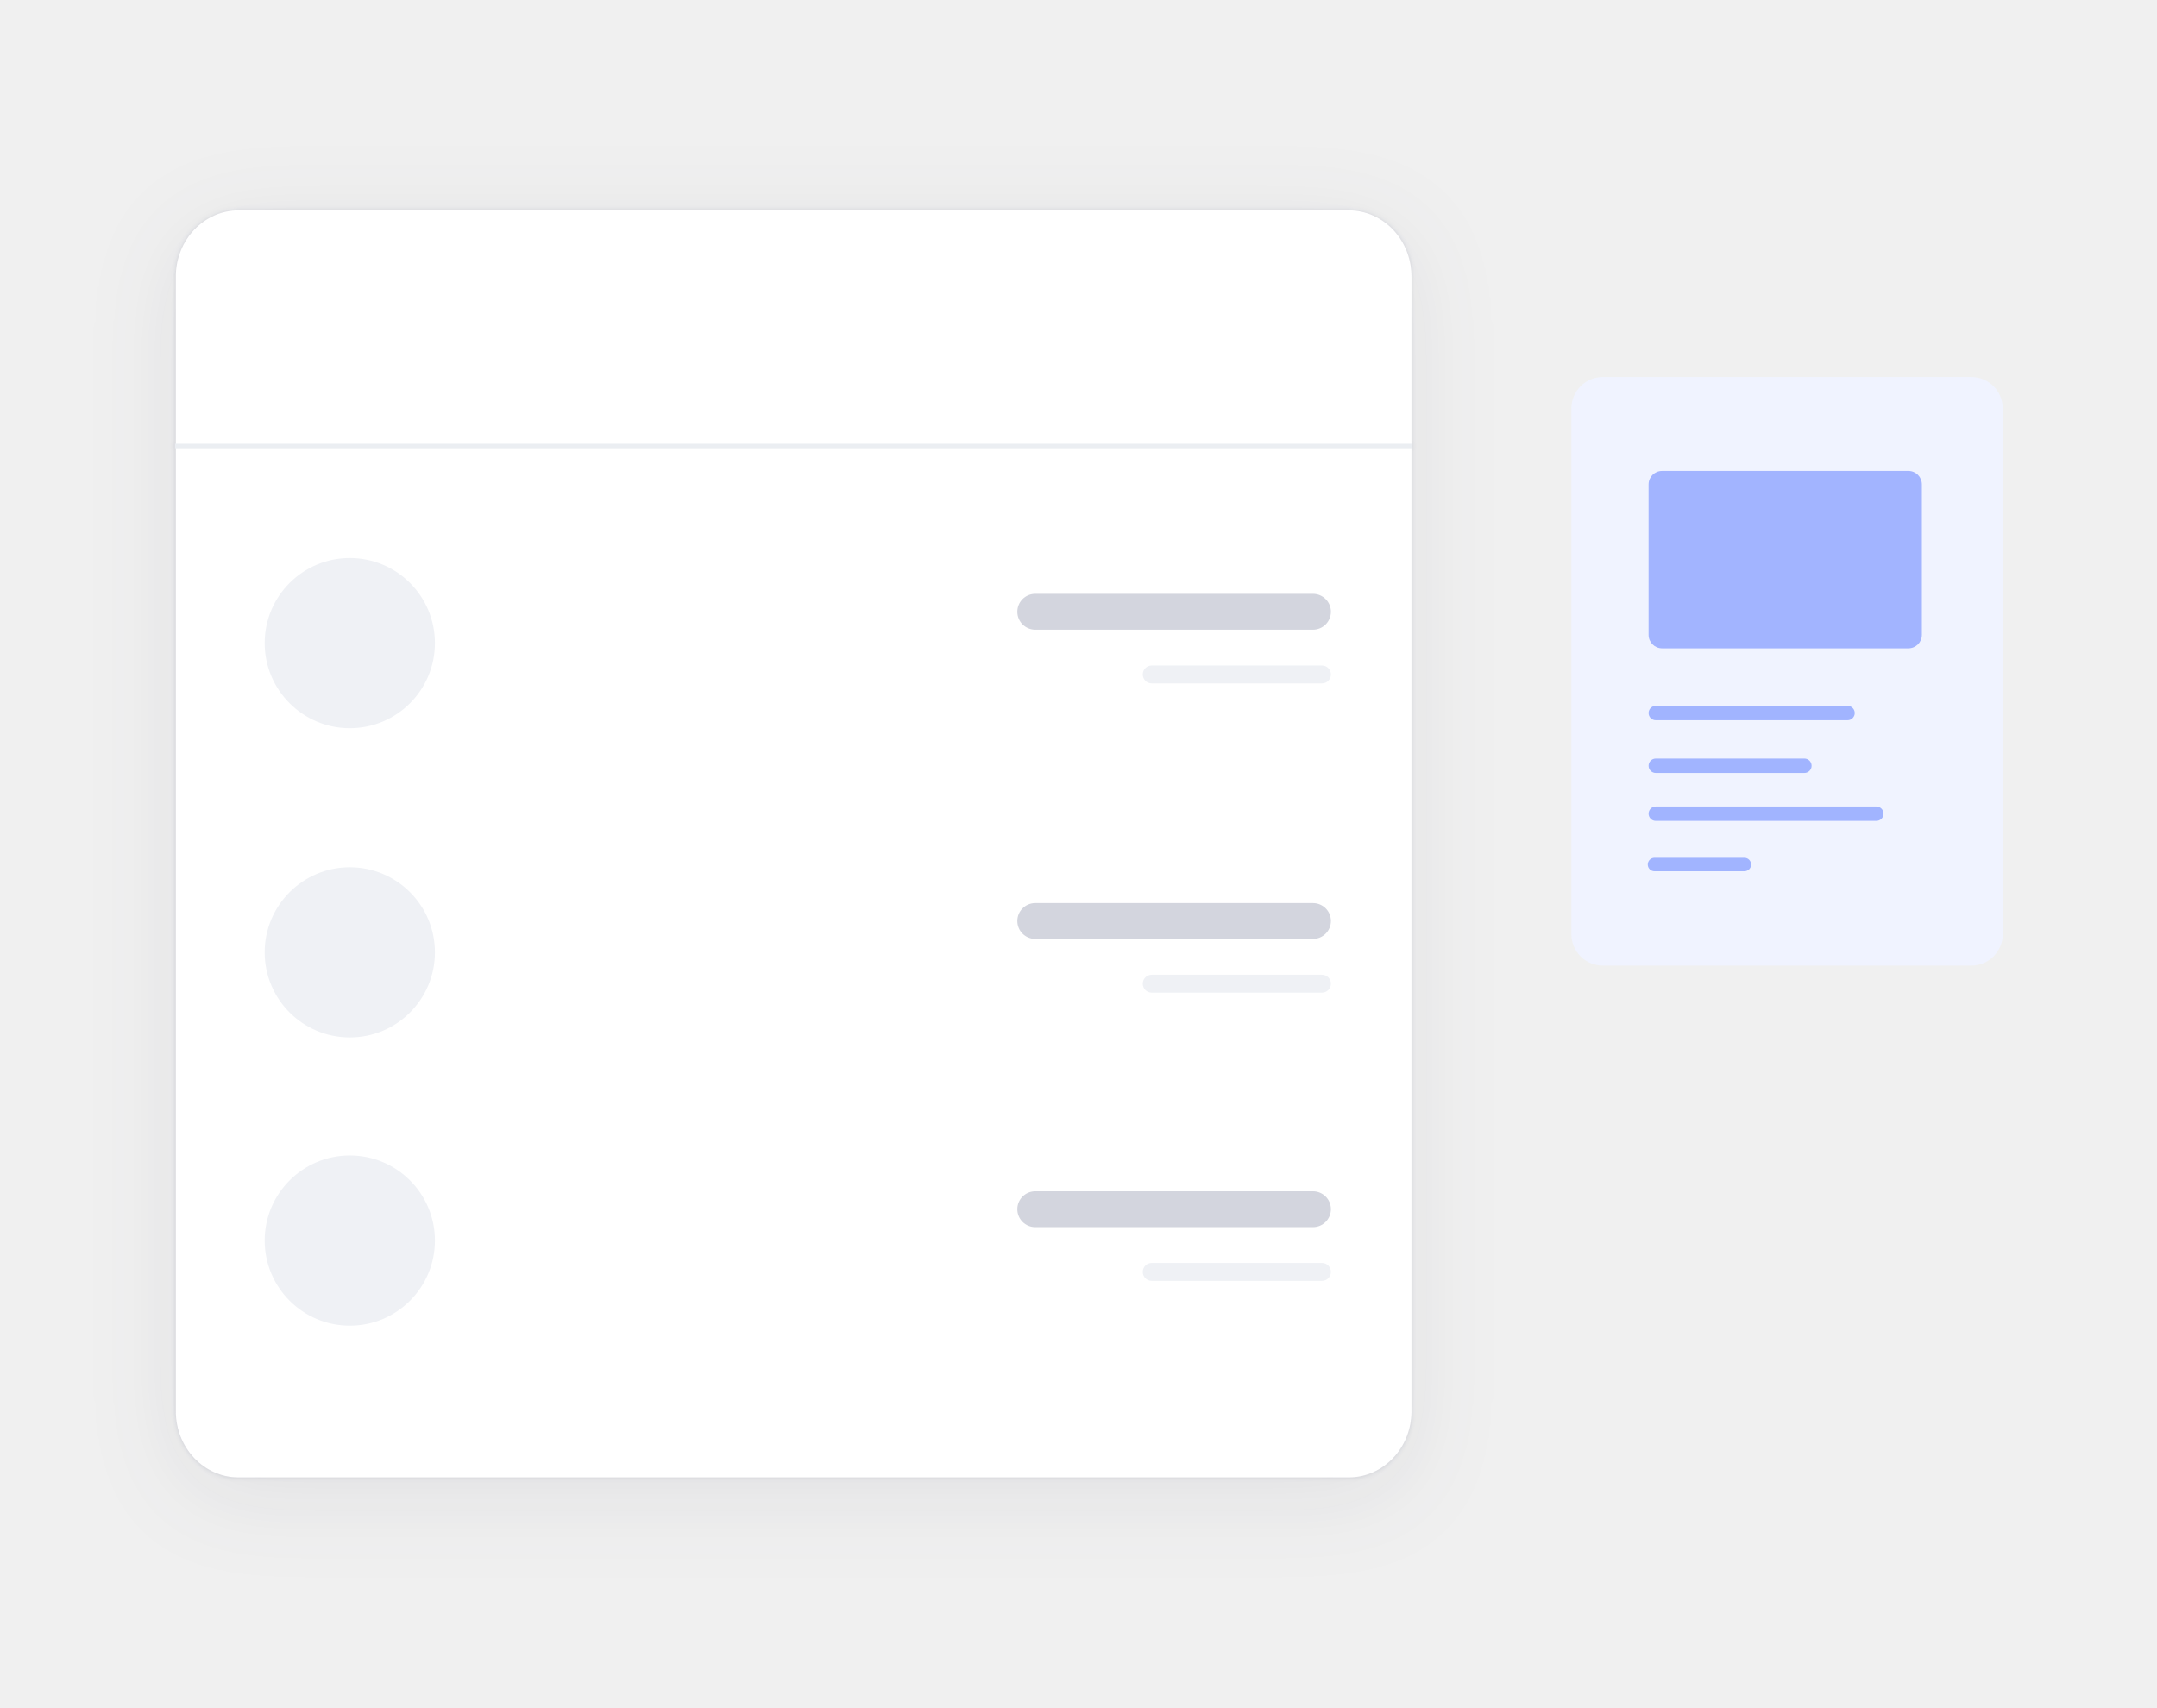
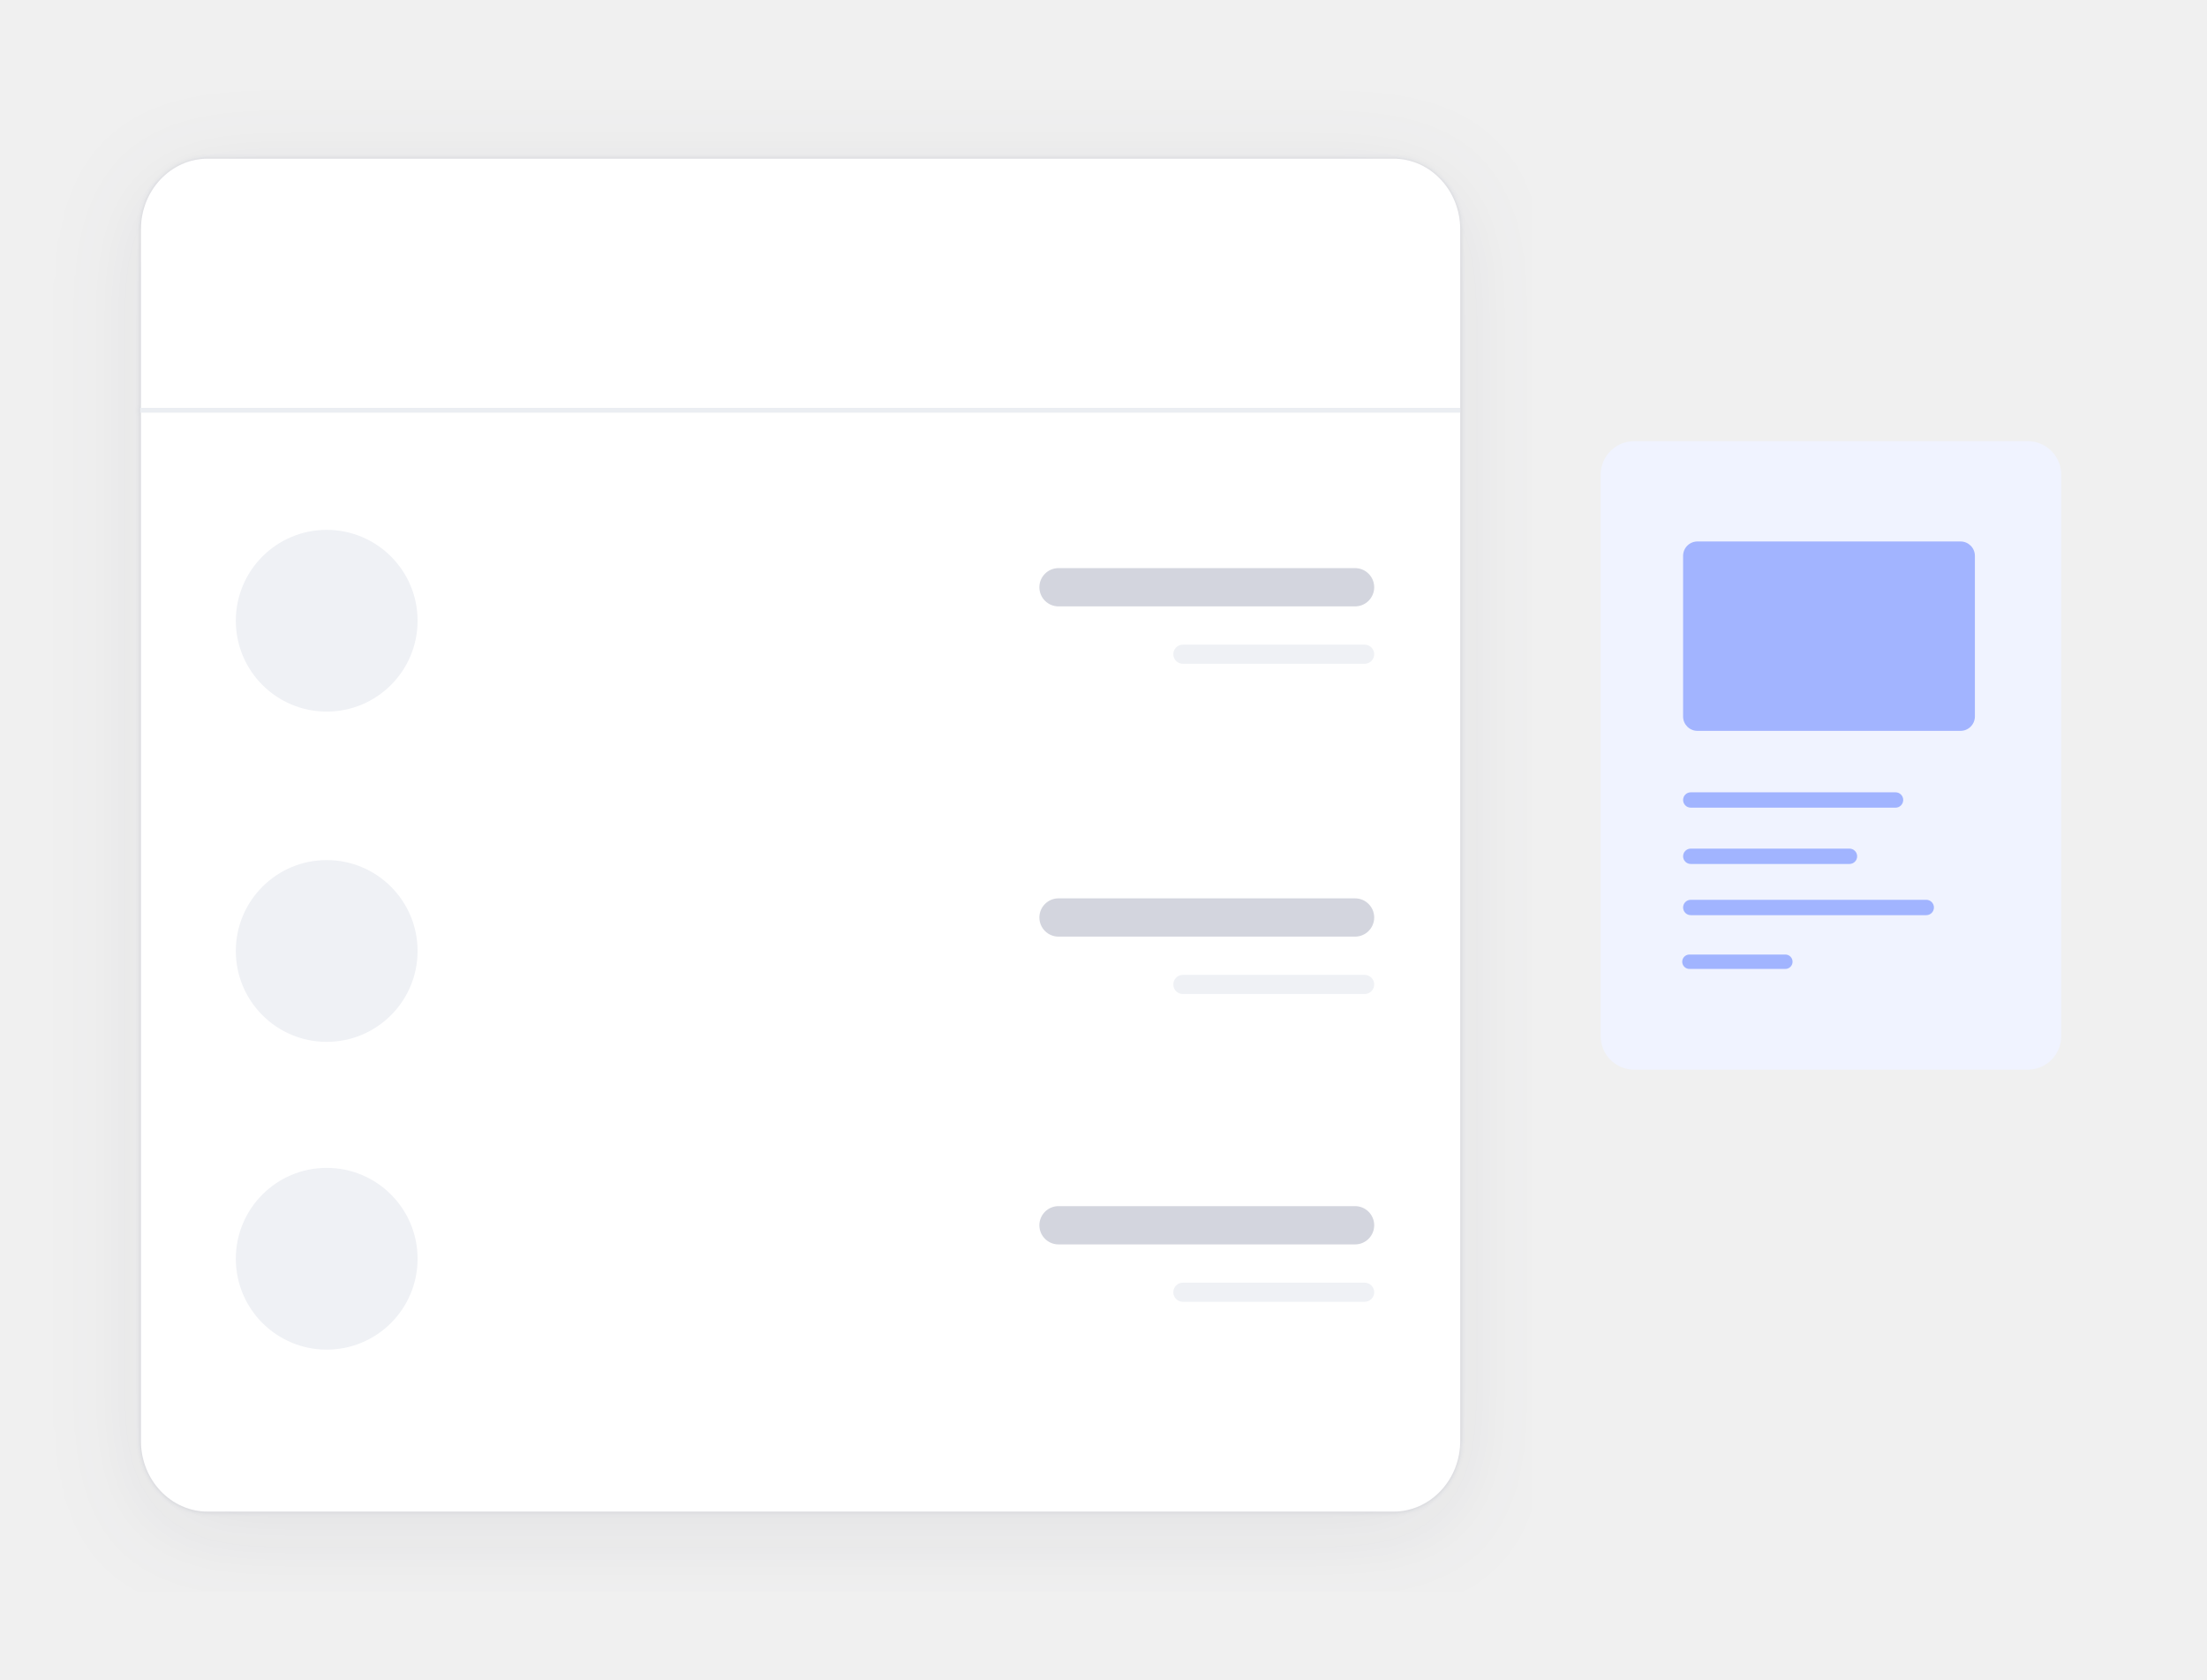
- <svg xmlns="http://www.w3.org/2000/svg" fill="none" height="380px" viewBox="0 0 480 380" width="480px">
+ <svg xmlns="http://www.w3.org/2000/svg" fill="none" height="350px" viewBox="0 0 460 350" width="460px">
  <filter id="b" color-interpolation-filters="sRGB" filterUnits="userSpaceOnUse" height="321.995" width="315.151" x="0" y="291.398">
    <feFlood flood-opacity="0" result="BackgroundImageFix" />
    <feColorMatrix in="SourceAlpha" result="hardAlpha" type="matrix" values="0 0 0 0 0 0 0 0 0 0 0 0 0 0 0 0 0 0 127 0" />
    <feOffset dy="4" />
    <feGaussianBlur stdDeviation="10" />
    <feColorMatrix type="matrix" values="0 0 0 0 0.196 0 0 0 0 0.196 0 0 0 0 0.278 0 0 0 0.08 0" />
    <feBlend in2="BackgroundImageFix" mode="normal" result="effect1_dropShadow" />
    <feColorMatrix in="SourceAlpha" result="hardAlpha" type="matrix" values="0 0 0 0 0 0 0 0 0 0 0 0 0 0 0 0 0 0 127 0" />
    <feOffset />
    <feGaussianBlur stdDeviation=".5" />
    <feColorMatrix type="matrix" values="0 0 0 0 0.047 0 0 0 0 0.102 0 0 0 0 0.294 0 0 0 0.1 0" />
    <feBlend in2="effect1_dropShadow" mode="normal" result="effect2_dropShadow" />
    <feBlend in="SourceGraphic" in2="effect2_dropShadow" mode="normal" result="shape" />
  </filter>
-   <g filter="url(#b)" transform="matrix(1, 0, 0, 1, 18.96321, -260.5686)">
-     <path d="m281.19 307.398h-247.079c-7.703 0-13.948 6.596-13.948 14.732v252.531c0 8.136 6.245 14.732 13.948 14.732h247.079c7.702 0 13.947-6.596 13.947-14.732v-252.531c0-8.136-6.245-14.732-13.947-14.732z" fill="#fff" />
-     <path d="m20 359.843h275.151" stroke="#ebeef2" />
-     <path d="m58.88 422.648c10.461 0 18.942-8.479 18.942-18.94 0-10.462-8.48-18.942-18.942-18.942-10.461 0-18.942 8.48-18.942 18.942 0 10.461 8.48 18.94 18.942 18.94z" fill="#eff1f5" />
-     <path d="m273.219 392.742h-61.81c-2.202 0-3.987 1.784-3.987 3.987s1.785 3.988 3.987 3.988h61.81c2.202 0 3.988-1.785 3.988-3.988s-1.786-3.987-3.988-3.987z" fill="#d3d5de" />
-     <path d="m275.213 408.693h-37.884c-1.101 0-1.993.891-1.993 1.993s.892 1.994 1.993 1.994h37.884c1.101 0 1.993-.892 1.993-1.994s-.892-1.993-1.993-1.993z" fill="#eff1f5" />
-     <path d="m58.88 491.479c10.461 0 18.942-8.48 18.942-18.942 0-10.461-8.48-18.942-18.942-18.942-10.461 0-18.942 8.481-18.942 18.942 0 10.462 8.48 18.942 18.942 18.942z" fill="#eff1f5" />
-     <path d="m273.219 461.571h-61.81c-2.202 0-3.987 1.785-3.987 3.988s1.785 3.987 3.987 3.987h61.81c2.202 0 3.988-1.784 3.988-3.987s-1.786-3.988-3.988-3.988z" fill="#d3d5de" />
-     <path d="m275.213 477.522h-37.884c-1.101 0-1.993.892-1.993 1.993s.892 1.994 1.993 1.994h37.884c1.101 0 1.993-.893 1.993-1.994s-.892-1.993-1.993-1.993z" fill="#eff1f5" />
-     <path d="m58.88 555.628c10.461 0 18.942-8.479 18.942-18.941 0-10.461-8.48-18.942-18.942-18.942-10.461 0-18.942 8.481-18.942 18.942 0 10.462 8.48 18.941 18.942 18.941z" fill="#eff1f5" />
-     <path d="m273.219 525.72h-61.81c-2.202 0-3.987 1.786-3.987 3.988s1.785 3.988 3.987 3.988h61.81c2.202 0 3.988-1.786 3.988-3.988s-1.786-3.988-3.988-3.988z" fill="#d3d5de" />
-     <path d="m275.213 541.671h-37.884c-1.101 0-1.993.893-1.993 1.994s.892 1.994 1.993 1.994h37.884c1.101 0 1.993-.893 1.993-1.994s-.892-1.994-1.993-1.994z" fill="#eff1f5" />
+   <g filter="url(#b)" transform="matrix(1, 0, 0, 1, 4.052817, -281.7872)">
+     <path d="M 286.351 314.853 L 39.272 314.853 C 31.569 314.853 25.324 321.449 25.324 329.585 L 25.324 582.116 C 25.324 590.252 31.569 596.848 39.272 596.848 L 286.351 596.848 C 294.053 596.848 300.298 590.252 300.298 582.116 L 300.298 329.585 C 300.298 321.449 294.053 314.853 286.351 314.853 Z" fill="#fff" />
+     <path d="M 25.161 367.298 L 300.312 367.298" stroke="#ebeef2" />
+     <path d="M 64.041 430.103 C 74.502 430.103 82.983 421.624 82.983 411.163 C 82.983 400.701 74.502 392.221 64.041 392.221 C 53.58 392.221 45.1 400.701 45.1 411.163 C 45.1 421.624 53.58 430.103 64.041 430.103 Z" fill="#eff1f5" />
+     <path d="M 278.38 400.197 L 216.57 400.197 C 214.368 400.197 212.583 401.981 212.583 404.184 C 212.583 406.387 214.368 408.172 216.57 408.172 L 278.38 408.172 C 280.582 408.172 282.368 406.387 282.368 404.184 C 282.368 401.981 280.582 400.197 278.38 400.197 Z" fill="#d3d5de" />
+     <path d="M 280.374 416.148 L 242.49 416.148 C 241.389 416.148 240.497 417.039 240.497 418.141 C 240.497 419.243 241.389 420.135 242.49 420.135 L 280.374 420.135 C 281.475 420.135 282.367 419.243 282.367 418.141 C 282.367 417.039 281.475 416.148 280.374 416.148 Z" fill="#eff1f5" />
+     <path d="M 64.041 498.934 C 74.502 498.934 82.983 490.454 82.983 479.992 C 82.983 469.531 74.502 461.05 64.041 461.05 C 53.58 461.05 45.1 469.531 45.1 479.992 C 45.1 490.454 53.58 498.934 64.041 498.934 Z" fill="#eff1f5" />
+     <path d="M 278.38 469.026 L 216.57 469.026 C 214.368 469.026 212.583 470.811 212.583 473.014 C 212.583 475.217 214.368 477.001 216.57 477.001 L 278.38 477.001 C 280.582 477.001 282.368 475.217 282.368 473.014 C 282.368 470.811 280.582 469.026 278.38 469.026 Z" fill="#d3d5de" />
+     <path d="M 280.374 484.977 L 242.49 484.977 C 241.389 484.977 240.497 485.869 240.497 486.97 C 240.497 488.071 241.389 488.964 242.49 488.964 L 280.374 488.964 C 281.475 488.964 282.367 488.071 282.367 486.97 C 282.367 485.869 281.475 484.977 280.374 484.977 Z" fill="#eff1f5" />
+     <path d="M 64.041 563.083 C 74.502 563.083 82.983 554.604 82.983 544.142 C 82.983 533.681 74.502 525.2 64.041 525.2 C 53.58 525.2 45.1 533.681 45.1 544.142 C 45.1 554.604 53.58 563.083 64.041 563.083 Z" fill="#eff1f5" />
+     <path d="M 278.38 533.175 L 216.57 533.175 C 214.368 533.175 212.583 534.961 212.583 537.163 C 212.583 539.365 214.368 541.151 216.57 541.151 L 278.38 541.151 C 280.582 541.151 282.368 539.365 282.368 537.163 C 282.368 534.961 280.582 533.175 278.38 533.175 Z" fill="#d3d5de" />
+     <path d="M 280.374 549.126 L 242.49 549.126 C 241.389 549.126 240.497 550.019 240.497 551.12 C 240.497 552.221 241.389 553.114 242.49 553.114 L 280.374 553.114 C 281.475 553.114 282.367 552.221 282.367 551.12 C 282.367 550.019 281.475 549.126 280.374 549.126 Z" fill="#eff1f5" />
  </g>
-   <g transform="matrix(1, 0, 0, 1, -6.32107, -264.0803)">
-     <path d="M 445 348 L 363 348 C 359.134 348 356 351.134 356 355 L 356 472 C 356 475.866 359.134 479 363 479 L 445 479 C 448.866 479 452 475.866 452 472 L 452 355 C 452 351.134 448.866 348 445 348 Z" fill="#f0f3ff" />
-     <path d="M 431 368.904 L 376.182 368.904 C 374.525 368.904 373.182 370.247 373.182 371.904 L 373.182 405.382 C 373.182 407.039 374.525 408.382 376.182 408.382 L 431 408.382 C 432.657 408.382 434 407.039 434 405.382 L 434 371.904 C 434 370.247 432.657 368.904 431 368.904 Z" fill="#a2b4ff" />
-     <path d="M 423.864 446.794 L 374.782 446.794 C 373.899 446.794 373.182 446.077 373.182 445.194 C 373.182 444.31 373.899 443.593 374.782 443.593 L 423.864 443.593 C 424.748 443.593 425.464 444.31 425.464 445.194 C 425.464 446.077 424.748 446.794 423.864 446.794 Z" fill="#a1b4ff" />
-     <path d="M 394.5 458 L 374.5 458 C 373.672 458 373 457.328 373 456.5 C 373 455.672 373.672 455 374.5 455 L 394.5 455 C 395.328 455 396 455.672 396 456.5 C 396 457.328 395.328 458 394.5 458 Z" fill="#a1b4ff" />
-     <path d="M 407.859 436.124 L 374.782 436.124 C 373.899 436.124 373.182 435.407 373.182 434.524 C 373.182 433.64 373.899 432.923 374.782 432.923 L 407.859 432.923 C 408.743 432.923 409.46 433.64 409.46 434.524 C 409.46 435.407 408.743 436.124 407.859 436.124 Z" fill="#a1b4ff" />
-     <path d="M 417.462 424.388 L 374.782 424.388 C 373.899 424.388 373.182 423.671 373.182 422.788 C 373.182 421.904 373.899 421.187 374.782 421.187 L 417.462 421.187 C 418.346 421.187 419.062 421.904 419.062 422.788 C 419.062 423.671 418.346 424.388 417.462 424.388 Z" fill="#a1b4ff" />
+   <g transform="matrix(1, 0, 0, 1, -5.747594, -262.3599)">
+     <path d="M 428.369 354.308 L 346.369 354.308 C 342.503 354.308 339.369 357.442 339.369 361.308 L 339.369 478.308 C 339.369 482.174 342.503 485.308 346.369 485.308 L 428.369 485.308 C 432.235 485.308 435.369 482.174 435.369 478.308 L 435.369 361.308 C 435.369 357.442 432.235 354.308 428.369 354.308 Z" fill="#f0f3ff" />
+     <path d="M 414.369 375.212 L 359.551 375.212 C 357.894 375.212 356.551 376.555 356.551 378.212 L 356.551 411.69 C 356.551 413.347 357.894 414.69 359.551 414.69 L 414.369 414.69 C 416.026 414.69 417.369 413.347 417.369 411.69 L 417.369 378.212 C 417.369 376.555 416.026 375.212 414.369 375.212 Z" fill="#a2b4ff" />
+     <path d="M 407.233 453.102 L 358.151 453.102 C 357.268 453.102 356.551 452.385 356.551 451.502 C 356.551 450.618 357.268 449.901 358.151 449.901 L 407.233 449.901 C 408.117 449.901 408.833 450.618 408.833 451.502 C 408.833 452.385 408.117 453.102 407.233 453.102 Z" fill="#a1b4ff" />
+     <path d="M 377.869 464.308 L 357.869 464.308 C 357.041 464.308 356.369 463.636 356.369 462.808 C 356.369 461.98 357.041 461.308 357.869 461.308 L 377.869 461.308 C 378.697 461.308 379.369 461.98 379.369 462.808 C 379.369 463.636 378.697 464.308 377.869 464.308 Z" fill="#a1b4ff" />
+     <path d="M 391.228 442.432 L 358.151 442.432 C 357.268 442.432 356.551 441.715 356.551 440.832 C 356.551 439.948 357.268 439.231 358.151 439.231 L 391.228 439.231 C 392.112 439.231 392.829 439.948 392.829 440.832 C 392.829 441.715 392.112 442.432 391.228 442.432 Z" fill="#a1b4ff" />
+     <path d="M 400.831 430.696 L 358.151 430.696 C 357.268 430.696 356.551 429.979 356.551 429.096 C 356.551 428.212 357.268 427.495 358.151 427.495 L 400.831 427.495 C 401.715 427.495 402.431 428.212 402.431 429.096 C 402.431 429.979 401.715 430.696 400.831 430.696 Z" fill="#a1b4ff" />
  </g>
</svg>
